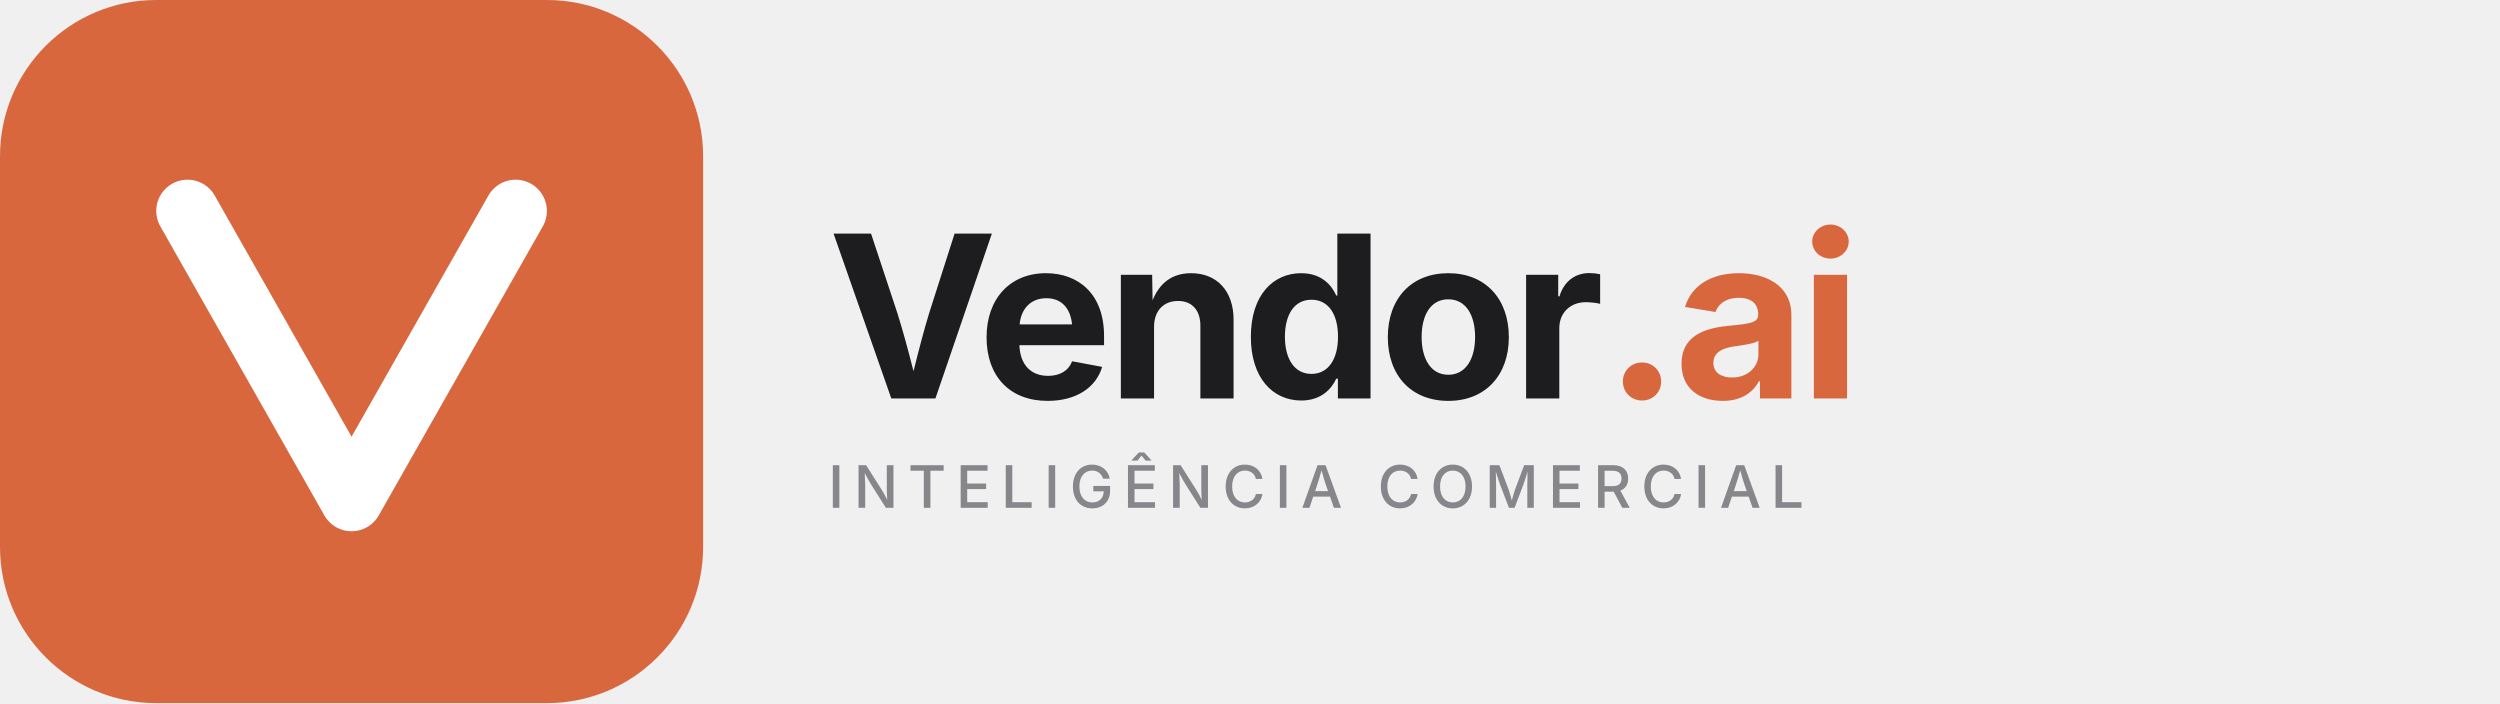
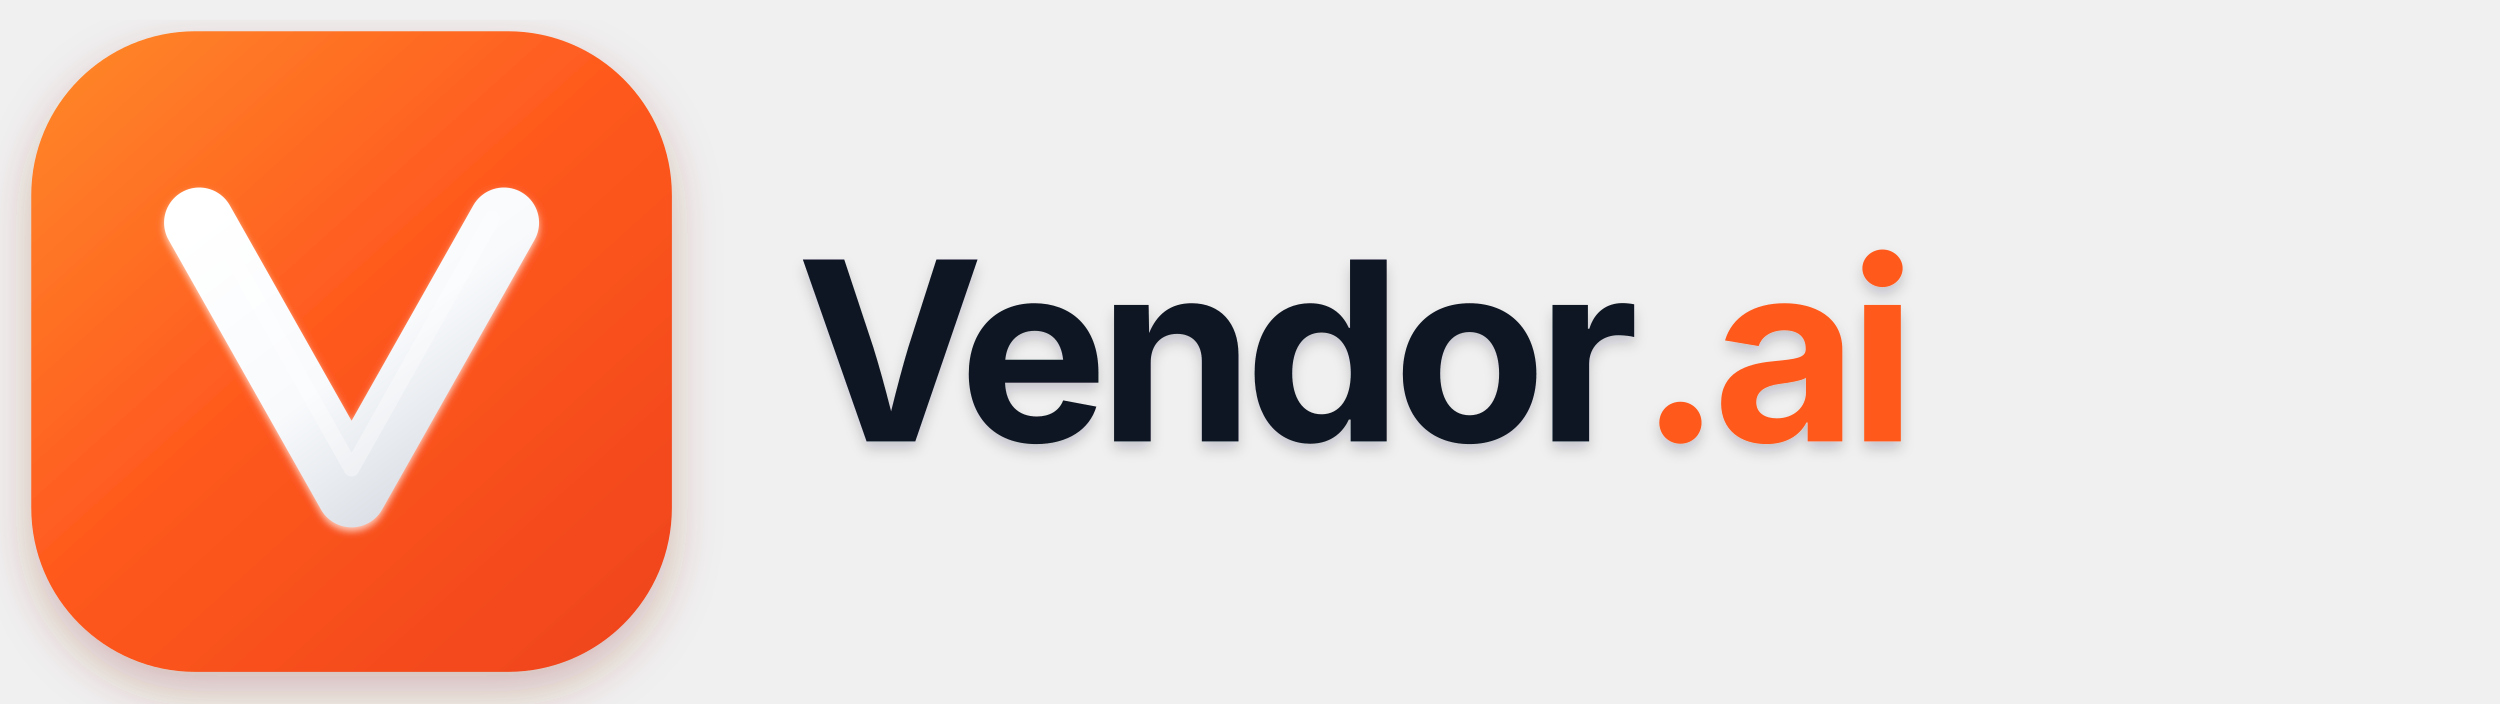
<svg xmlns="http://www.w3.org/2000/svg" width="640" height="180" viewBox="0 0 640 180" fill="none">
-   <rect width="180" height="180" rx="40" fill="#D9673E" />
-   <path d="M48 54 L90 128 L132 54" stroke="#FFFFFF" stroke-width="16" stroke-linecap="round" stroke-linejoin="round" fill="none" />
-   <text x="212" y="102" font-family="Sora, -apple-system, sans-serif" font-size="58" font-weight="700" letter-spacing="-1.5" fill="#1D1D1F">Vendor<tspan fill="#D9673E">.ai</tspan>
+   <defs>
+     <linearGradient id="orange3d" x1="0" y1="0" x2="0.9" y2="1">
+       <stop offset="0" stop-color="#FF8A2A" />
+       <stop offset="0.48" stop-color="#FF5A1F" />
+       <stop offset="1" stop-color="#F0441D" />
+     </linearGradient>
+     <linearGradient id="v3d" x1="0" y1="0" x2="0.85" y2="1">
+       <stop offset="0" stop-color="#FFFFFF" />
+       <stop offset="0.55" stop-color="#F8FAFC" />
+       <stop offset="1" stop-color="#D7DBE2" />
+     </linearGradient>
+     <filter id="tileShadow" x="-25%" y="-25%" width="150%" height="170%">
+       <feDropShadow dx="0" dy="5" stdDeviation="6" flood-color="#8C2C15" flood-opacity="0.28" />
+     </filter>
+     <filter id="vShadow" x="-35%" y="-35%" width="170%" height="190%">
+       <feDropShadow dx="0" dy="7" stdDeviation="5" flood-color="#8C2C15" flood-opacity="0.38" />
+       <feDropShadow dx="0" dy="1" stdDeviation="1" flood-color="#FFFFFF" flood-opacity="0.7" />
+     </filter>
+     <filter id="textShadow" x="-10%" y="-20%" width="125%" height="150%">
+       <feDropShadow dx="0" dy="2" stdDeviation="1.6" flood-color="#0F172A" flood-opacity="0.18" />
+     </filter>
+   </defs>
+   <g filter="url(#tileShadow)">
+     <rect x="8" y="8" width="164" height="164" rx="42" fill="url(#orange3d)" />
+     <path d="M51 57 L90 126 L129 57" stroke="url(#v3d)" stroke-width="18" stroke-linecap="round" stroke-linejoin="round" fill="none" filter="url(#vShadow)" />
+     <path d="M54 56 L90 120 L126 56" stroke="#FFFFFF" stroke-opacity="0.34" stroke-width="4" stroke-linecap="round" stroke-linejoin="round" fill="none" />
+   </g>
+   <text x="204" y="113" font-family="Inter, Sora, -apple-system, BlinkMacSystemFont, 'Segoe UI', sans-serif" font-size="64" font-weight="750" letter-spacing="-2.4" fill="#0B1220" filter="url(#textShadow)">Vendor<tspan fill="#FF5A1F">.ai</tspan>
  </text>
-   <text x="212" y="130" font-family="Inter, -apple-system, sans-serif" font-size="15" font-weight="500" fill="#86868B" letter-spacing="2.5">INTELIGÊNCIA COMERCIAL</text>
</svg>
